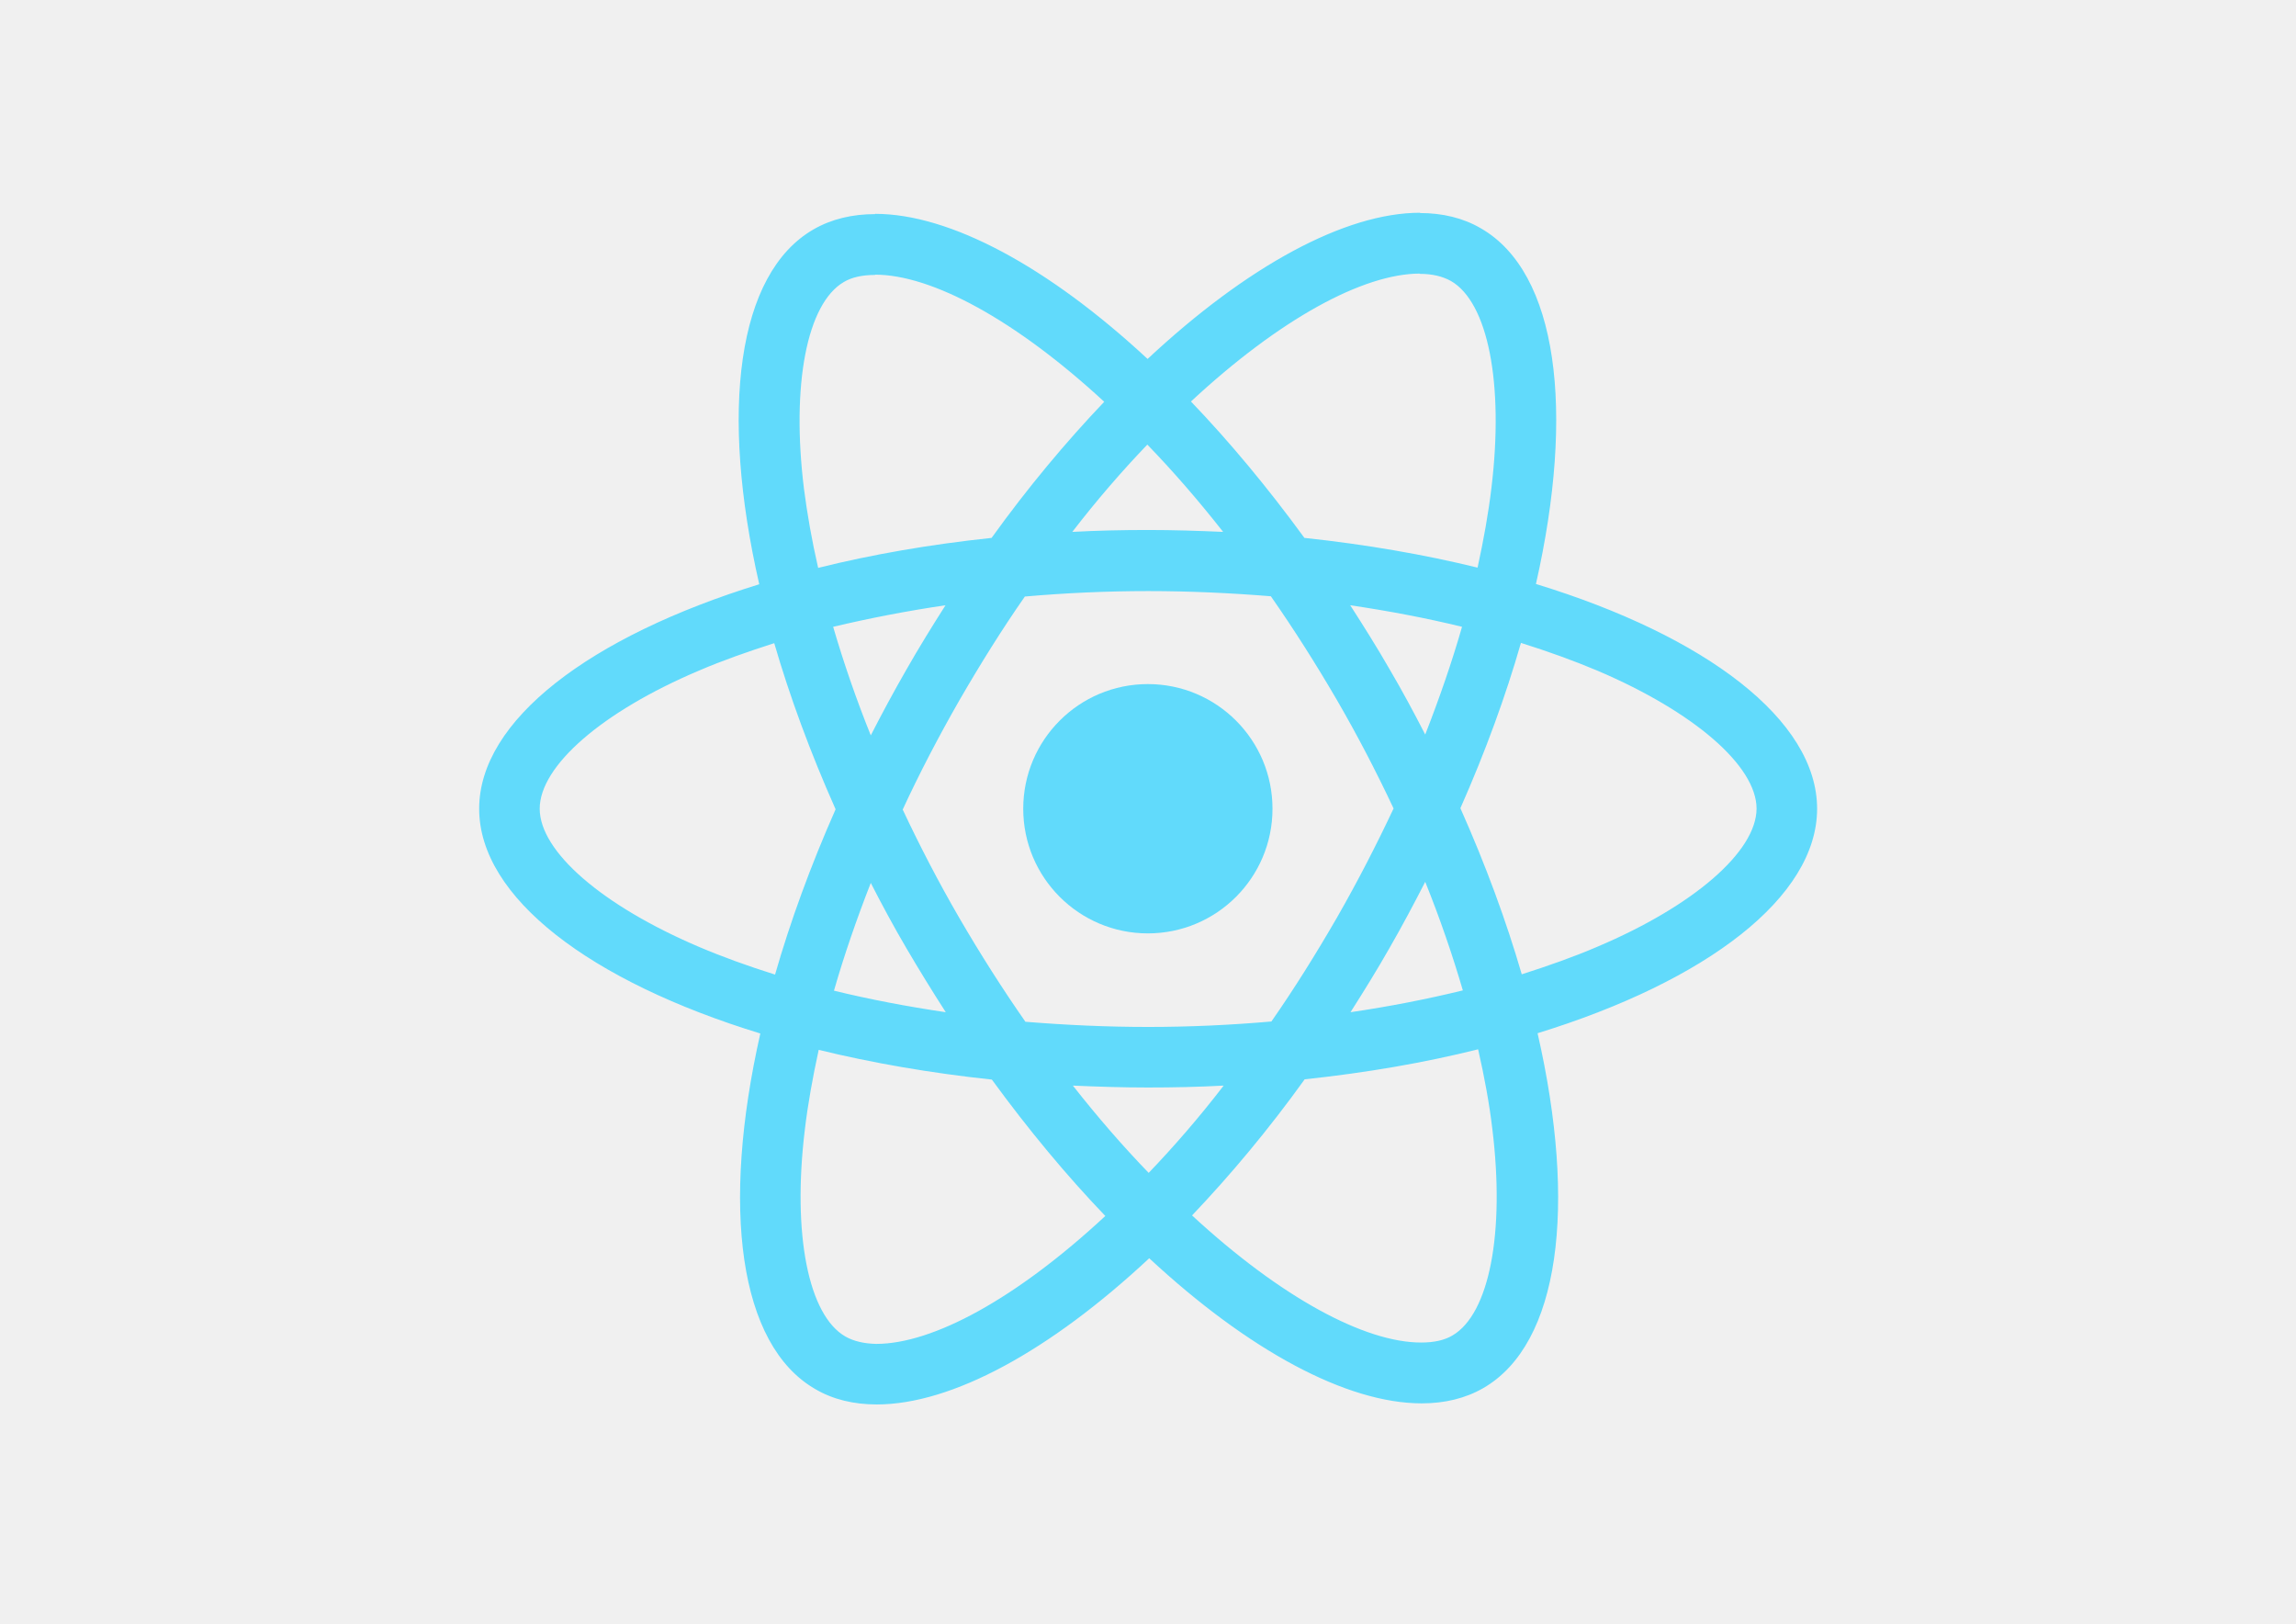
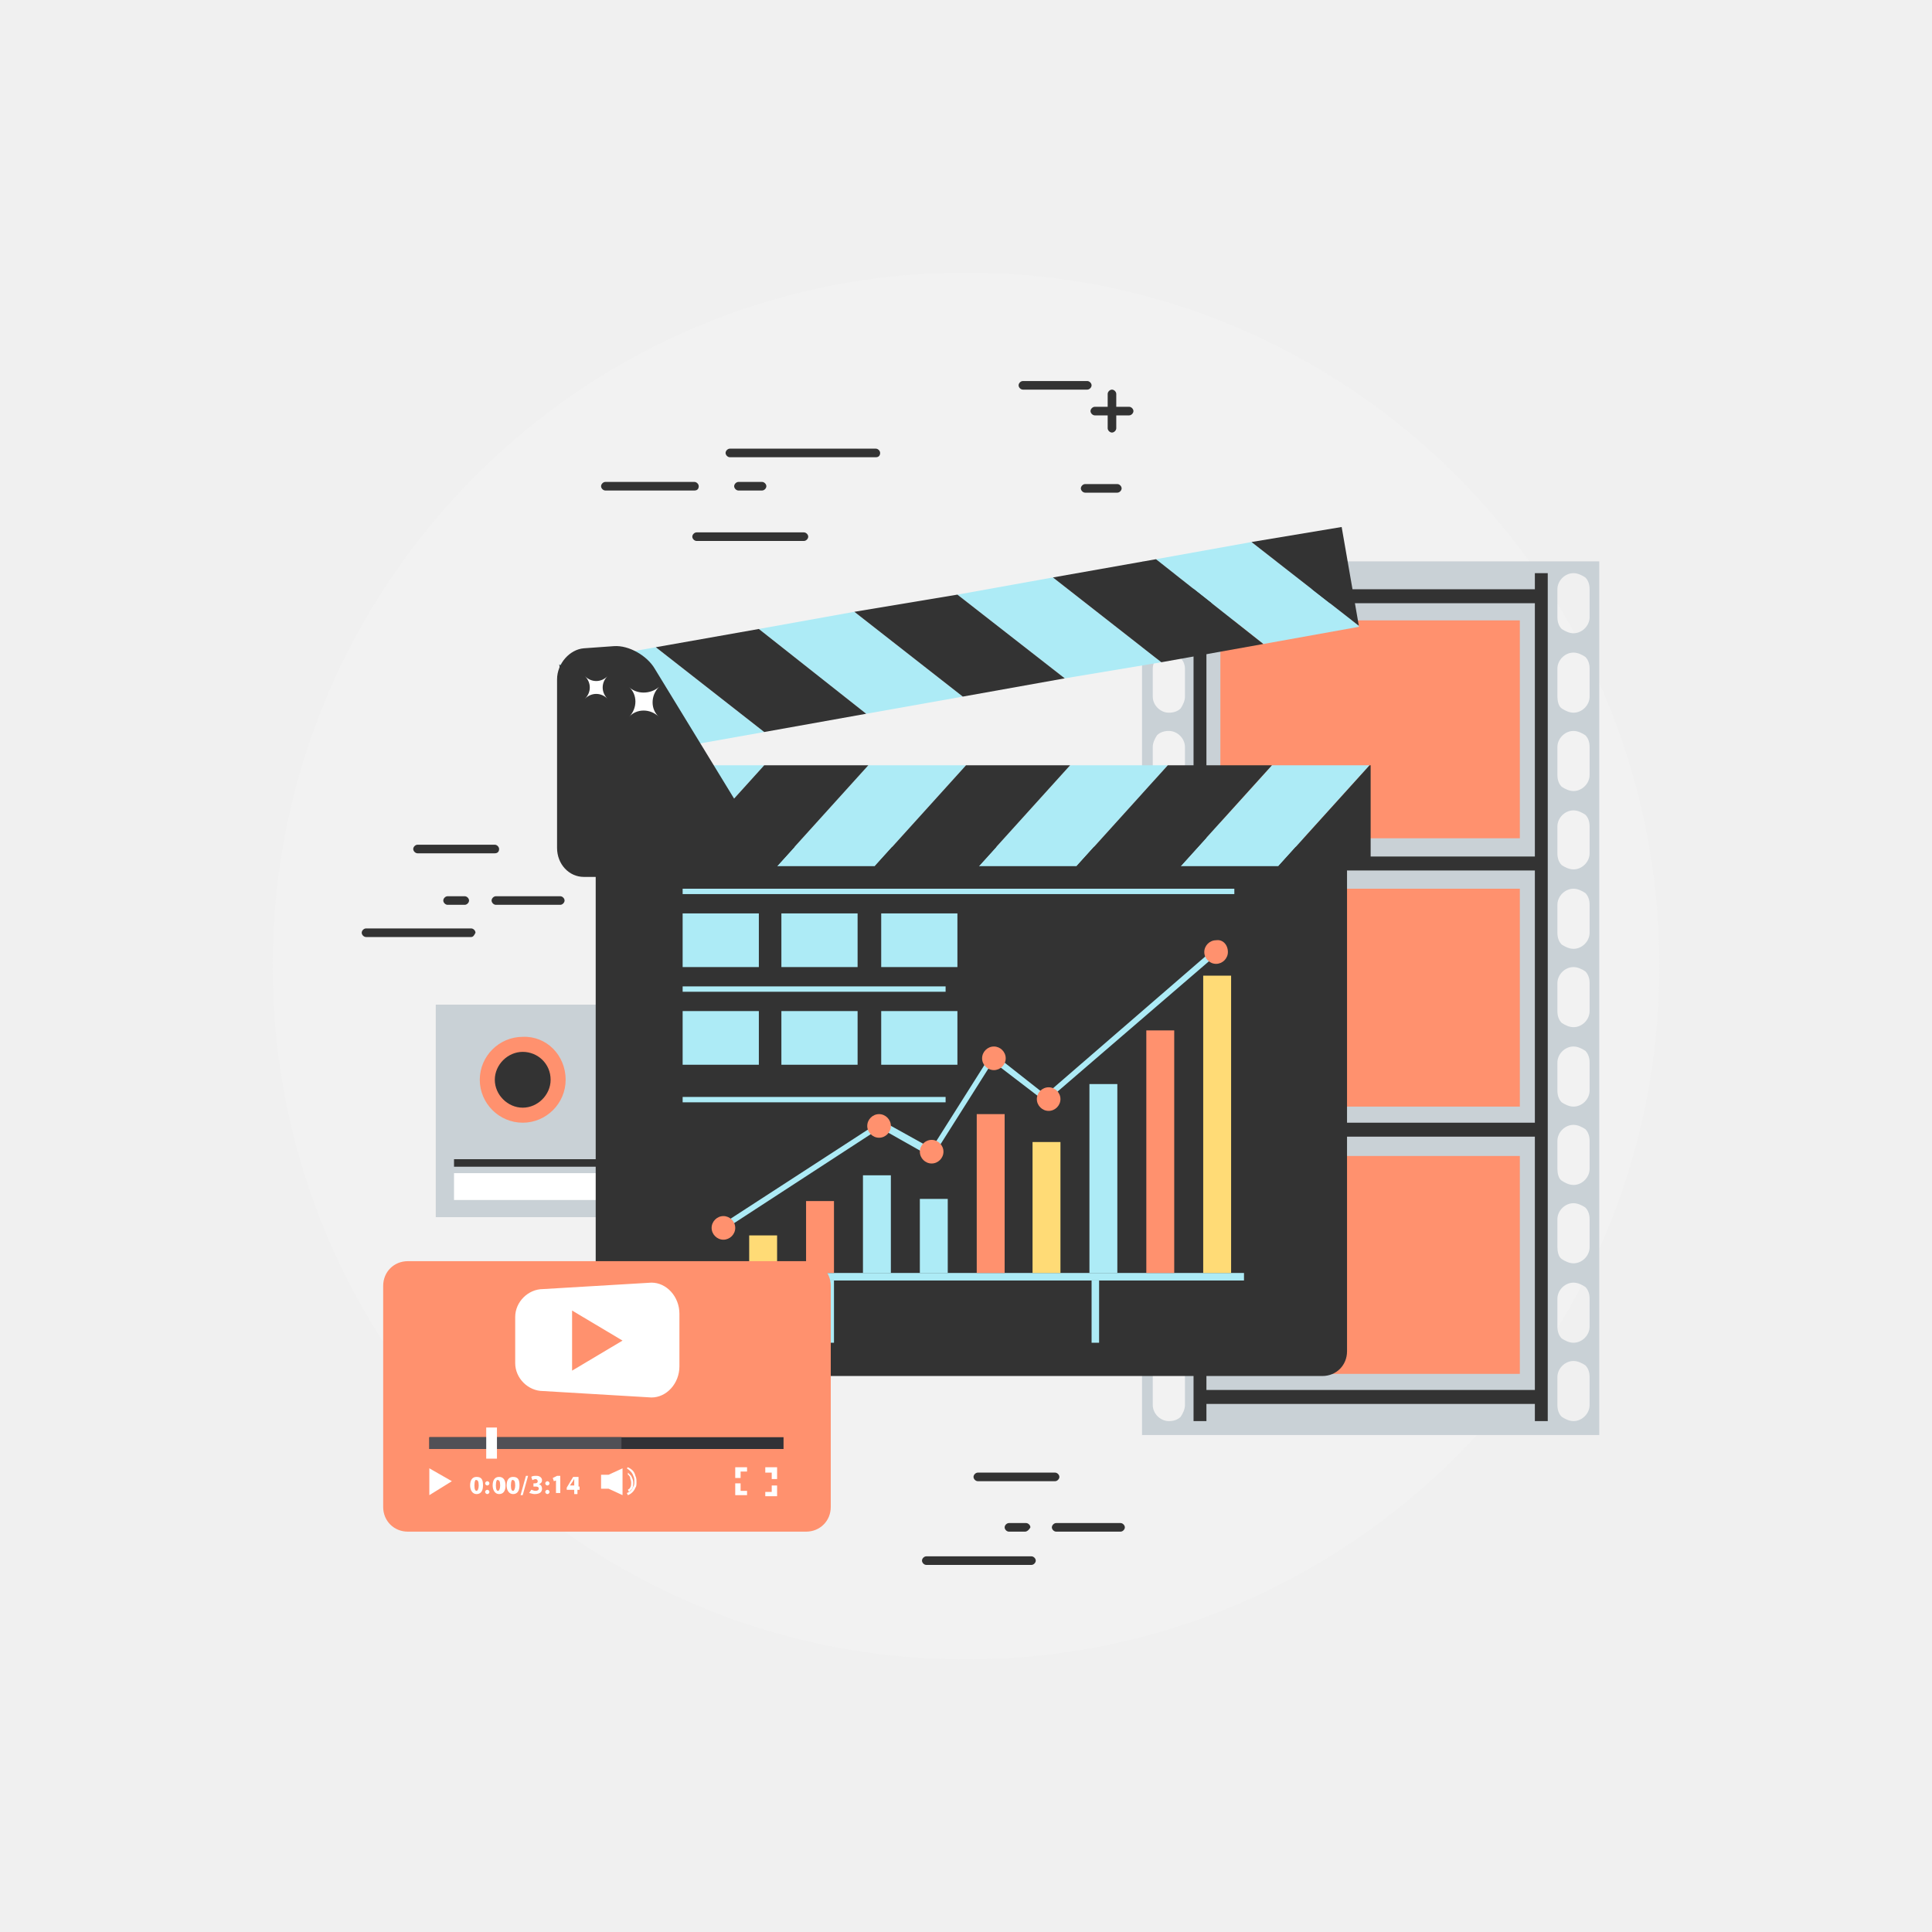
- <svg xmlns="http://www.w3.org/2000/svg" viewBox="0 0 841.9 595.3">
-   <g fill="#61DAFB">
-     <path d="M666.3 296.5c0-32.5-40.7-63.3-103.1-82.4 14.4-63.6 8-114.2-20.2-130.4-6.5-3.8-14.1-5.6-22.4-5.6v22.3c4.6 0 8.3.9 11.4 2.6 13.6 7.8 19.5 37.5 14.9 75.7-1.1 9.4-2.9 19.3-5.1 29.4-19.6-4.8-41-8.5-63.5-10.9-13.5-18.5-27.5-35.3-41.6-50 32.6-30.3 63.2-46.9 84-46.9V78c-27.5 0-63.5 19.6-99.9 53.6-36.4-33.8-72.4-53.2-99.9-53.2v22.3c20.7 0 51.4 16.5 84 46.6-14 14.7-28 31.4-41.3 49.9-22.6 2.4-44 6.1-63.6 11-2.3-10-4-19.7-5.2-29-4.7-38.2 1.1-67.9 14.6-75.8 3-1.8 6.9-2.6 11.5-2.6V78.5c-8.4 0-16 1.8-22.6 5.6-28.1 16.2-34.4 66.7-19.9 130.1-62.2 19.2-102.7 49.9-102.7 82.3 0 32.5 40.7 63.3 103.1 82.4-14.4 63.6-8 114.2 20.2 130.4 6.5 3.8 14.1 5.6 22.5 5.6 27.5 0 63.5-19.6 99.9-53.6 36.4 33.8 72.4 53.2 99.9 53.2 8.4 0 16-1.8 22.6-5.6 28.1-16.2 34.4-66.7 19.9-130.1 62-19.1 102.5-49.9 102.5-82.3zm-130.2-66.7c-3.7 12.9-8.3 26.2-13.5 39.5-4.1-8-8.4-16-13.1-24-4.6-8-9.5-15.8-14.4-23.4 14.2 2.1 27.9 4.7 41 7.9zm-45.8 106.5c-7.8 13.5-15.8 26.3-24.1 38.2-14.9 1.3-30 2-45.2 2-15.1 0-30.2-.7-45-1.9-8.3-11.9-16.4-24.6-24.2-38-7.6-13.1-14.5-26.4-20.8-39.8 6.2-13.4 13.2-26.8 20.7-39.9 7.8-13.5 15.8-26.3 24.1-38.2 14.9-1.3 30-2 45.2-2 15.1 0 30.2.7 45 1.9 8.3 11.9 16.4 24.6 24.2 38 7.6 13.1 14.5 26.4 20.8 39.8-6.3 13.4-13.2 26.8-20.7 39.9zm32.3-13c5.4 13.4 10 26.8 13.8 39.8-13.1 3.2-26.9 5.9-41.2 8 4.9-7.7 9.8-15.6 14.4-23.7 4.6-8 8.9-16.1 13-24.1zM421.2 430c-9.3-9.6-18.6-20.3-27.8-32 9 .4 18.2.7 27.5.7 9.4 0 18.7-.2 27.8-.7-9 11.7-18.3 22.4-27.5 32zm-74.4-58.9c-14.2-2.1-27.9-4.7-41-7.9 3.7-12.9 8.3-26.2 13.5-39.5 4.1 8 8.4 16 13.1 24 4.7 8 9.5 15.8 14.4 23.4zM420.7 163c9.3 9.6 18.6 20.3 27.8 32-9-.4-18.2-.7-27.5-.7-9.4 0-18.7.2-27.8.7 9-11.7 18.3-22.4 27.5-32zm-74 58.9c-4.9 7.7-9.8 15.6-14.4 23.7-4.6 8-8.9 16-13 24-5.4-13.4-10-26.8-13.8-39.8 13.1-3.1 26.9-5.8 41.2-7.9zm-90.5 125.2c-35.4-15.1-58.3-34.9-58.3-50.6 0-15.7 22.9-35.6 58.3-50.6 8.6-3.7 18-7 27.7-10.1 5.7 19.6 13.2 40 22.5 60.9-9.2 20.8-16.6 41.1-22.2 60.6-9.9-3.1-19.3-6.5-28-10.2zM310 490c-13.6-7.8-19.5-37.5-14.9-75.7 1.1-9.4 2.9-19.3 5.1-29.4 19.6 4.8 41 8.5 63.5 10.9 13.5 18.5 27.5 35.3 41.6 50-32.6 30.3-63.2 46.9-84 46.9-4.5-.1-8.3-1-11.3-2.7zm237.2-76.2c4.7 38.2-1.1 67.9-14.6 75.8-3 1.8-6.9 2.6-11.5 2.6-20.7 0-51.4-16.5-84-46.6 14-14.7 28-31.4 41.3-49.9 22.6-2.4 44-6.1 63.6-11 2.3 10.1 4.1 19.8 5.2 29.1zm38.5-66.7c-8.6 3.7-18 7-27.7 10.1-5.7-19.6-13.2-40-22.5-60.9 9.2-20.8 16.6-41.1 22.2-60.6 9.9 3.1 19.3 6.5 28.1 10.2 35.4 15.1 58.3 34.9 58.3 50.6-.1 15.7-23 35.6-58.4 50.6zM320.8 78.4z" />
-     <circle cx="420.9" cy="296.5" r="45.7" />
-     <path d="M520.5 78.1z" />
+ <svg xmlns="http://www.w3.org/2000/svg" version="1.1" id="Layer_1" x="0px" y="0px" viewBox="0 0 180 180" style="enable-background:new 0 0 180 180;" xml:space="preserve">
+   <style type="text/css">
+ 	.st0{fill:#F2F2F2;}
+ 	.st1{fill:#333333;}
+ 	.st2{fill-rule:evenodd;clip-rule:evenodd;fill:#C9D1D6;}
+ 	.st3{fill-rule:evenodd;clip-rule:evenodd;fill:#FF916E;}
+ 	.st4{fill-rule:evenodd;clip-rule:evenodd;fill:#333333;}
+ 	.st5{fill-rule:evenodd;clip-rule:evenodd;fill:#FFFFFF;}
+ 	.st6{fill:#ADEBF6;}
+ 	.st7{fill:#FFDB76;}
+ 	.st8{fill:#FF916E;}
+ 	.st9{fill-rule:evenodd;clip-rule:evenodd;fill:#323136;}
+ 	.st10{fill-rule:evenodd;clip-rule:evenodd;fill:#515056;}
+ 	.st11{fill:#FFFFFF;}
+ </style>
+   <g>
+     <g id="XMLID_917_">
+       <g>
+         <path class="st0" d="M154.6,90c0,35.7-28.9,64.6-64.6,64.6c-35.7,0-64.6-28.9-64.6-64.6c0-35.7,28.9-64.6,64.6-64.6     C125.7,25.4,154.6,54.3,154.6,90z" />
+       </g>
+     </g>
+     <g>
+       <g>
+         <g>
+           <path class="st1" d="M104.1,45.9h-3c-0.2,0-0.4-0.2-0.4-0.4c0-0.2,0.2-0.4,0.4-0.4h3c0.2,0,0.4,0.2,0.4,0.4      C104.5,45.7,104.3,45.9,104.1,45.9z" />
+         </g>
+       </g>
+       <g>
+         <g>
+           <g>
+             <path class="st1" d="M96.1,145.8h-9.8c-0.2,0-0.4-0.2-0.4-0.4c0-0.2,0.2-0.4,0.4-0.4h9.8c0.2,0,0.4,0.2,0.4,0.4       C96.5,145.6,96.3,145.8,96.1,145.8z" />
+           </g>
+         </g>
+         <g>
+           <g>
+             <path class="st1" d="M95.5,142.7H94c-0.2,0-0.4-0.2-0.4-0.4c0-0.2,0.2-0.4,0.4-0.4h1.6c0.2,0,0.4,0.2,0.4,0.4       C95.9,142.5,95.7,142.7,95.5,142.7z" />
+           </g>
+         </g>
+         <g>
+           <g>
+             <path class="st1" d="M104.4,142.7h-6c-0.2,0-0.4-0.2-0.4-0.4c0-0.2,0.2-0.4,0.4-0.4h6c0.2,0,0.4,0.2,0.4,0.4       C104.8,142.5,104.6,142.7,104.4,142.7z" />
+           </g>
+         </g>
+         <g>
+           <g>
+             <path class="st1" d="M98.3,138h-7.2c-0.2,0-0.4-0.2-0.4-0.4c0-0.2,0.2-0.4,0.4-0.4h7.2c0.2,0,0.4,0.2,0.4,0.4       C98.7,137.8,98.5,138,98.3,138z" />
+           </g>
+         </g>
+       </g>
+       <g>
+         <g>
+           <g>
+             <path class="st1" d="M43.9,87.3h-9.8c-0.2,0-0.4-0.2-0.4-0.4c0-0.2,0.2-0.4,0.4-0.4h9.8c0.2,0,0.4,0.2,0.4,0.4       C44.2,87.1,44.1,87.3,43.9,87.3z" />
+           </g>
+         </g>
+         <g>
+           <g>
+             <path class="st1" d="M43.3,84.3h-1.6c-0.2,0-0.4-0.2-0.4-0.4c0-0.2,0.2-0.4,0.4-0.4h1.6c0.2,0,0.4,0.2,0.4,0.4       C43.7,84.1,43.5,84.3,43.3,84.3z" />
+           </g>
+         </g>
+         <g>
+           <g>
+             <path class="st1" d="M52.2,84.3h-6c-0.2,0-0.4-0.2-0.4-0.4c0-0.2,0.2-0.4,0.4-0.4h6c0.2,0,0.4,0.2,0.4,0.4       C52.6,84.1,52.4,84.3,52.2,84.3z" />
+           </g>
+         </g>
+         <g>
+           <g>
+             <path class="st1" d="M46.1,79.5h-7.2c-0.2,0-0.4-0.2-0.4-0.4c0-0.2,0.2-0.4,0.4-0.4h7.2c0.2,0,0.4,0.2,0.4,0.4       C46.5,79.4,46.3,79.5,46.1,79.5z" />
+           </g>
+         </g>
+       </g>
+       <g>
+         <g>
+           <g>
+             <path class="st1" d="M81.6,42.6H68c-0.2,0-0.4-0.2-0.4-0.4c0-0.2,0.2-0.4,0.4-0.4h13.6c0.2,0,0.4,0.2,0.4,0.4       C82,42.4,81.9,42.6,81.6,42.6z" />
+           </g>
+         </g>
+         <g>
+           <g>
+             <path class="st1" d="M71,45.7h-2.2c-0.2,0-0.4-0.2-0.4-0.4c0-0.2,0.2-0.4,0.4-0.4H71c0.2,0,0.4,0.2,0.4,0.4       C71.4,45.5,71.2,45.7,71,45.7z" />
+           </g>
+         </g>
+         <g>
+           <g>
+             <path class="st1" d="M64.7,45.7h-8.3c-0.2,0-0.4-0.2-0.4-0.4c0-0.2,0.2-0.4,0.4-0.4h8.3c0.2,0,0.4,0.2,0.4,0.4       C65.1,45.5,65,45.7,64.7,45.7z" />
+           </g>
+         </g>
+         <g>
+           <g>
+             <path class="st1" d="M74.9,50.4h-10c-0.2,0-0.4-0.2-0.4-0.4c0-0.2,0.2-0.4,0.4-0.4h10c0.2,0,0.4,0.2,0.4,0.4       C75.3,50.2,75.1,50.4,74.9,50.4z" />
+           </g>
+         </g>
+       </g>
+       <g>
+         <g>
+           <path class="st1" d="M101.3,36.3h-6c-0.2,0-0.4-0.2-0.4-0.4c0-0.2,0.2-0.4,0.4-0.4h6c0.2,0,0.4,0.2,0.4,0.4      C101.7,36.1,101.5,36.3,101.3,36.3z" />
+         </g>
+       </g>
+       <g>
+         <g>
+           <g>
+             <path class="st1" d="M105.2,38.7H102c-0.2,0-0.4-0.2-0.4-0.4c0-0.2,0.2-0.4,0.4-0.4h3.2c0.2,0,0.4,0.2,0.4,0.4       C105.6,38.5,105.4,38.7,105.2,38.7z" />
+           </g>
+         </g>
+         <g>
+           <g>
+             <path class="st1" d="M103.6,40.3c-0.2,0-0.4-0.2-0.4-0.4v-3.2c0-0.2,0.2-0.4,0.4-0.4c0.2,0,0.4,0.2,0.4,0.4v3.2       C104,40.1,103.8,40.3,103.6,40.3z" />
+           </g>
+         </g>
+       </g>
+       <g id="XMLID_1625_">
+         <g id="XMLID_1639_">
+           <g>
+             <rect x="40.6" y="93.6" class="st2" width="28.3" height="19.8" />
+           </g>
+         </g>
+         <g id="XMLID_1628_">
+           <g id="XMLID_1634_">
+             <g id="XMLID_1636_">
+               <g>
+                 <path class="st3" d="M52.7,100.6c0,2.2-1.8,4-4,4c-2.2,0-4-1.8-4-4c0-2.2,1.8-4,4-4C50.9,96.5,52.7,98.3,52.7,100.6z" />
+               </g>
+             </g>
+             <g id="XMLID_1635_">
+               <g>
+                 <path class="st4" d="M51.3,100.6c0,1.4-1.2,2.6-2.6,2.6c-1.4,0-2.6-1.2-2.6-2.6c0-1.4,1.2-2.6,2.6-2.6         C50.1,98,51.3,99.1,51.3,100.6z" />
+               </g>
+             </g>
+           </g>
+           <g id="XMLID_1629_">
+             <g id="XMLID_1631_">
+               <g>
+                 <path class="st3" d="M64.2,100.6c0,2.2-1.8,4-4,4s-4-1.8-4-4c0-2.2,1.8-4,4-4S64.2,98.3,64.2,100.6z" />
+               </g>
+             </g>
+             <g id="XMLID_1630_">
+               <g>
+                 <path class="st4" d="M62.7,100.6c0,1.4-1.2,2.6-2.6,2.6s-2.6-1.2-2.6-2.6c0-1.4,1.2-2.6,2.6-2.6S62.7,99.1,62.7,100.6z" />
+               </g>
+             </g>
+           </g>
+         </g>
+         <g id="XMLID_1627_">
+           <g>
+             <rect x="42.3" y="109.3" class="st5" width="24.8" height="2.5" />
+           </g>
+         </g>
+         <g id="XMLID_1626_">
+           <g>
+             <rect x="42.3" y="108" class="st4" width="24.8" height="0.7" />
+           </g>
+         </g>
+       </g>
+       <g id="XMLID_1563_">
+         <g id="XMLID_1600_">
+           <g>
+             <path class="st2" d="M128.1,52.3h-0.8h-20.9v81.4h20.9h0.8H149V52.3H128.1z M110.4,130.9c0,0.4-0.2,0.8-0.4,1.1       c-0.3,0.3-0.7,0.4-1.1,0.4c-0.8,0-1.5-0.7-1.5-1.5v-2.6c0-0.4,0.2-0.8,0.4-1.1c0.3-0.3,0.7-0.4,1.1-0.4c0.8,0,1.5,0.7,1.5,1.5       V130.9z M110.4,123.6c0,0.4-0.2,0.8-0.4,1.1c-0.3,0.3-0.7,0.4-1.1,0.4c-0.8,0-1.5-0.7-1.5-1.5V121c0-0.4,0.2-0.8,0.4-1.1       c0.3-0.3,0.7-0.4,1.1-0.4c0.8,0,1.5,0.7,1.5,1.5V123.6z M110.4,116.2c0,0.4-0.2,0.8-0.4,1.1c-0.3,0.3-0.7,0.4-1.1,0.4       c-0.8,0-1.5-0.7-1.5-1.5v-2.6c0-0.4,0.2-0.8,0.4-1.1c0.3-0.3,0.7-0.4,1.1-0.4c0.8,0,1.5,0.7,1.5,1.5V116.2z M110.4,108.9       c0,0.4-0.2,0.8-0.4,1.1c-0.3,0.3-0.7,0.4-1.1,0.4c-0.8,0-1.5-0.7-1.5-1.5v-2.6c0-0.4,0.2-0.8,0.4-1.1c0.3-0.3,0.7-0.4,1.1-0.4       c0.8,0,1.5,0.7,1.5,1.5V108.9z M110.4,101.6c0,0.4-0.2,0.8-0.4,1.1c-0.3,0.3-0.7,0.4-1.1,0.4c-0.8,0-1.5-0.7-1.5-1.5V99       c0-0.4,0.2-0.8,0.4-1.1c0.3-0.3,0.7-0.4,1.1-0.4c0.8,0,1.5,0.7,1.5,1.5V101.6z M110.4,94.2c0,0.4-0.2,0.8-0.4,1.1       c-0.3,0.3-0.7,0.4-1.1,0.4c-0.8,0-1.5-0.7-1.5-1.5v-2.6c0-0.4,0.2-0.8,0.4-1.1c0.3-0.3,0.7-0.4,1.1-0.4c0.8,0,1.5,0.7,1.5,1.5       V94.2z M110.4,86.9c0,0.4-0.2,0.8-0.4,1.1c-0.3,0.3-0.7,0.4-1.1,0.4c-0.8,0-1.5-0.7-1.5-1.5v-2.6c0-0.4,0.2-0.8,0.4-1.1       c0.3-0.3,0.7-0.4,1.1-0.4c0.8,0,1.5,0.7,1.5,1.5V86.9z M110.4,79.5c0,0.4-0.2,0.8-0.4,1.1c-0.3,0.3-0.7,0.4-1.1,0.4       c-0.8,0-1.5-0.7-1.5-1.5V77c0-0.4,0.2-0.8,0.4-1.1c0.3-0.3,0.7-0.4,1.1-0.4c0.8,0,1.5,0.7,1.5,1.5V79.5z M110.4,72.2       c0,0.4-0.2,0.8-0.4,1.1c-0.3,0.3-0.7,0.4-1.1,0.4c-0.8,0-1.5-0.7-1.5-1.5v-2.6c0-0.4,0.2-0.8,0.4-1.1c0.3-0.3,0.7-0.4,1.1-0.4       c0.8,0,1.5,0.7,1.5,1.5V72.2z M110.4,64.9c0,0.4-0.2,0.8-0.4,1.1c-0.3,0.3-0.7,0.4-1.1,0.4c-0.8,0-1.5-0.7-1.5-1.5v-2.6       c0-0.4,0.2-0.8,0.4-1.1c0.3-0.3,0.7-0.4,1.1-0.4c0.8,0,1.5,0.7,1.5,1.5V64.9z M110.4,57.5c0,0.4-0.2,0.8-0.4,1.1       c-0.3,0.3-0.7,0.4-1.1,0.4c-0.8,0-1.5-0.7-1.5-1.5v-2.6c0-0.4,0.2-0.8,0.4-1.1c0.3-0.3,0.7-0.4,1.1-0.4c0.8,0,1.5,0.7,1.5,1.5       V57.5z M148.1,130.9c0,0.8-0.7,1.5-1.5,1.5c-0.4,0-0.8-0.2-1.1-0.4c-0.3-0.3-0.4-0.7-0.4-1.1v-2.6c0-0.8,0.7-1.5,1.5-1.5       c0.4,0,0.8,0.2,1.1,0.4c0.3,0.3,0.4,0.7,0.4,1.1V130.9z M148.1,123.6c0,0.8-0.7,1.5-1.5,1.5c-0.4,0-0.8-0.2-1.1-0.4       c-0.3-0.3-0.4-0.7-0.4-1.1V121c0-0.8,0.7-1.5,1.5-1.5c0.4,0,0.8,0.2,1.1,0.4c0.3,0.3,0.4,0.7,0.4,1.1V123.6z M148.1,116.2       c0,0.8-0.7,1.5-1.5,1.5c-0.4,0-0.8-0.2-1.1-0.4s-0.4-0.7-0.4-1.1v-2.6c0-0.8,0.7-1.5,1.5-1.5c0.4,0,0.8,0.2,1.1,0.4       c0.3,0.3,0.4,0.7,0.4,1.1V116.2z M148.1,108.9c0,0.8-0.7,1.5-1.5,1.5c-0.4,0-0.8-0.2-1.1-0.4s-0.4-0.7-0.4-1.1v-2.6       c0-0.8,0.7-1.5,1.5-1.5c0.4,0,0.8,0.2,1.1,0.4c0.3,0.3,0.4,0.7,0.4,1.1V108.9z M148.1,101.6c0,0.8-0.7,1.5-1.5,1.5       c-0.4,0-0.8-0.2-1.1-0.4c-0.3-0.3-0.4-0.7-0.4-1.1V99c0-0.8,0.7-1.5,1.5-1.5c0.4,0,0.8,0.2,1.1,0.4c0.3,0.3,0.4,0.7,0.4,1.1       V101.6z M148.1,94.2c0,0.8-0.7,1.5-1.5,1.5c-0.4,0-0.8-0.2-1.1-0.4c-0.3-0.3-0.4-0.7-0.4-1.1v-2.6c0-0.8,0.7-1.5,1.5-1.5       c0.4,0,0.8,0.2,1.1,0.4c0.3,0.3,0.4,0.7,0.4,1.1V94.2z M148.1,86.9c0,0.8-0.7,1.5-1.5,1.5c-0.4,0-0.8-0.2-1.1-0.4       c-0.3-0.3-0.4-0.7-0.4-1.1v-2.6c0-0.8,0.7-1.5,1.5-1.5c0.4,0,0.8,0.2,1.1,0.4c0.3,0.3,0.4,0.7,0.4,1.1V86.9z M148.1,79.5       c0,0.8-0.7,1.5-1.5,1.5c-0.4,0-0.8-0.2-1.1-0.4c-0.3-0.3-0.4-0.7-0.4-1.1V77c0-0.8,0.7-1.5,1.5-1.5c0.4,0,0.8,0.2,1.1,0.4       c0.3,0.3,0.4,0.7,0.4,1.1V79.5z M148.1,72.2c0,0.8-0.7,1.5-1.5,1.5c-0.4,0-0.8-0.2-1.1-0.4c-0.3-0.3-0.4-0.7-0.4-1.1v-2.6       c0-0.8,0.7-1.5,1.5-1.5c0.4,0,0.8,0.2,1.1,0.4c0.3,0.3,0.4,0.7,0.4,1.1V72.2z M148.1,64.9c0,0.8-0.7,1.5-1.5,1.5       c-0.4,0-0.8-0.2-1.1-0.4s-0.4-0.7-0.4-1.1v-2.6c0-0.8,0.7-1.5,1.5-1.5c0.4,0,0.8,0.2,1.1,0.4c0.3,0.3,0.4,0.7,0.4,1.1V64.9z        M148.1,57.5c0,0.8-0.7,1.5-1.5,1.5c-0.4,0-0.8-0.2-1.1-0.4c-0.3-0.3-0.4-0.7-0.4-1.1v-2.6c0-0.8,0.7-1.5,1.5-1.5       c0.4,0,0.8,0.2,1.1,0.4c0.3,0.3,0.4,0.7,0.4,1.1V57.5z" />
+           </g>
+         </g>
+         <g id="XMLID_1577_">
+           <g id="XMLID_1578_">
+             <g>
+               <rect x="143" y="53.4" class="st4" width="1.2" height="79" />
+             </g>
+           </g>
+         </g>
+         <g id="XMLID_1575_">
+           <g id="XMLID_1576_">
+             <g>
+               <rect x="111.8" y="54.9" class="st4" width="31.4" height="1.3" />
+             </g>
+           </g>
+         </g>
+         <g id="XMLID_1573_">
+           <g id="XMLID_1574_">
+             <g>
+               <rect x="111.8" y="79.8" class="st4" width="31.4" height="1.3" />
+             </g>
+           </g>
+         </g>
+         <g id="XMLID_1571_">
+           <g id="XMLID_1572_">
+             <g>
+               <rect x="111.8" y="104.6" class="st4" width="31.4" height="1.3" />
+             </g>
+           </g>
+         </g>
+         <g id="XMLID_1569_">
+           <g id="XMLID_1570_">
+             <g>
+               <rect x="111.8" y="129.5" class="st4" width="31.4" height="1.3" />
+             </g>
+           </g>
+         </g>
+         <g id="XMLID_1567_">
+           <g id="XMLID_1568_">
+             <g>
+               <rect x="111.2" y="53.4" class="st4" width="1.2" height="79" />
+             </g>
+           </g>
+         </g>
+         <g id="XMLID_1566_">
+           <g>
+             <rect x="113.7" y="57.8" class="st3" width="27.9" height="20.3" />
+           </g>
+         </g>
+         <g id="XMLID_1565_">
+           <g>
+             <rect x="113.7" y="82.8" class="st3" width="27.9" height="20.3" />
+           </g>
+         </g>
+         <g id="XMLID_1564_">
+           <g>
+             <rect x="113.7" y="107.7" class="st3" width="27.9" height="20.3" />
+           </g>
+         </g>
+       </g>
+       <g>
+         <g>
+           <g>
+             <path class="st1" d="M55.5,81.2c0-1.3,1-2.3,2.3-2.3h65.4c1.3,0,2.3,1,2.3,2.3v44.7c0,1.3-1,2.3-2.3,2.3H57.8       c-1.3,0-2.3-1-2.3-2.3V81.2z" />
+           </g>
+         </g>
+         <g>
+           <g>
+             <rect x="63.6" y="118.6" class="st6" width="52.3" height="0.7" />
+           </g>
+         </g>
+         <g>
+           <g>
+             <rect x="101.7" y="119.3" class="st6" width="0.7" height="5.8" />
+           </g>
+         </g>
+         <g>
+           <g>
+             <rect x="77" y="119.3" class="st6" width="0.7" height="5.8" />
+           </g>
+         </g>
+         <g>
+           <g>
+             <g>
+               <polygon class="st6" points="116.6,50.5 126.6,58.3 126.6,58.4 117.7,60 107.7,52.1       " />
+             </g>
+           </g>
+           <g>
+             <g>
+               <polygon class="st6" points="79.6,57 89.7,64.9 80.7,66.5 70.7,58.6       " />
+             </g>
+           </g>
+           <g>
+             <g>
+               <polygon class="st6" points="61.1,60.3 71.2,68.2 62.2,69.8 52.1,61.9       " />
+             </g>
+           </g>
+           <g>
+             <g>
+               <polygon class="st6" points="98.1,53.8 108.2,61.7 99.2,63.2 89.2,55.4       " />
+             </g>
+           </g>
+           <g>
+             <g>
+               <polygon class="st1" points="125,49.1 126.6,58.3 116.6,50.5       " />
+             </g>
+           </g>
+           <g>
+             <g>
+               <polygon class="st1" points="107.7,52.1 117.7,60 108.2,61.7 98.1,53.8       " />
+             </g>
+           </g>
+           <g>
+             <g>
+               <polygon class="st1" points="89.2,55.4 99.2,63.2 89.7,64.9 79.6,57       " />
+             </g>
+           </g>
+           <g>
+             <g>
+               <polygon class="st1" points="70.7,58.6 80.7,66.5 71.2,68.2 61.1,60.3       " />
+             </g>
+           </g>
+         </g>
+         <g>
+           <g>
+             <polygon class="st1" points="52.1,61.9 52.1,61.9 62.2,69.8 53.7,71.2      " />
+           </g>
+         </g>
+         <g>
+           <g>
+             <g>
+               <polygon class="st6" points="62.1,71.3 53.6,80.7 53.6,80.7 62.7,80.7 71.2,71.3       " />
+             </g>
+           </g>
+           <g>
+             <g>
+               <polygon class="st6" points="99.7,71.3 91.2,80.7 100.3,80.7 108.8,71.3       " />
+             </g>
+           </g>
+           <g>
+             <g>
+               <polygon class="st6" points="118.5,71.3 110,80.7 119.1,80.7 127.6,71.3       " />
+             </g>
+           </g>
+           <g>
+             <g>
+               <polygon class="st6" points="80.9,71.3 72.4,80.7 81.5,80.7 90,71.3       " />
+             </g>
+           </g>
+           <g>
+             <g>
+               <polygon class="st1" points="71.2,71.3 62.7,80.7 72.4,80.7 80.9,71.3       " />
+             </g>
+           </g>
+           <g>
+             <g>
+               <polygon class="st1" points="90,71.3 81.5,80.7 91.2,80.7 99.7,71.3       " />
+             </g>
+           </g>
+           <g>
+             <g>
+               <polygon class="st1" points="108.8,71.3 100.3,80.7 110,80.7 118.5,71.3       " />
+             </g>
+           </g>
+           <g>
+             <g>
+               <polygon class="st1" points="127.7,71.3 127.6,71.3 119.1,80.7 127.7,80.7       " />
+             </g>
+           </g>
+         </g>
+         <g>
+           <g>
+             <g>
+               <path class="st1" d="M54.4,60.4c-1.3,0.1-2.5,1.4-2.5,2.9V79c0,1.5,1.1,2.7,2.5,2.7h14.3c1.4,0,2.5-1.2,2.5-2.7L61,62.3        c-0.7-1.2-2.4-2.2-3.8-2.1L54.4,60.4z" />
+             </g>
+           </g>
+         </g>
+         <g>
+           <g>
+             <rect x="63.6" y="82.8" class="st6" width="51.4" height="0.5" />
+           </g>
+         </g>
+         <g>
+           <g>
+             <rect x="63.6" y="91.9" class="st6" width="24.5" height="0.5" />
+           </g>
+         </g>
+         <g>
+           <g>
+             <rect x="63.6" y="102.2" class="st6" width="24.5" height="0.5" />
+           </g>
+         </g>
+         <g>
+           <g>
+             <rect x="63.6" y="85.1" class="st6" width="7.1" height="5" />
+           </g>
+         </g>
+         <g>
+           <g>
+             <rect x="72.8" y="85.1" class="st6" width="7.1" height="5" />
+           </g>
+         </g>
+         <g>
+           <g>
+             <rect x="82.1" y="85.1" class="st6" width="7.1" height="5" />
+           </g>
+         </g>
+         <g>
+           <g>
+             <rect x="63.6" y="94.2" class="st6" width="7.1" height="5" />
+           </g>
+         </g>
+         <g>
+           <g>
+             <rect x="72.8" y="94.2" class="st6" width="7.1" height="5" />
+           </g>
+         </g>
+         <g>
+           <g>
+             <rect x="82.1" y="94.2" class="st6" width="7.1" height="5" />
+           </g>
+         </g>
+         <g>
+           <g>
+             <g>
+               <g>
+                 <rect x="69.8" y="115.1" class="st7" width="2.6" height="3.5" />
+               </g>
+             </g>
+           </g>
+           <g>
+             <g>
+               <g>
+                 <rect x="75.1" y="111.9" class="st8" width="2.6" height="6.7" />
+               </g>
+             </g>
+           </g>
+           <g>
+             <g>
+               <rect x="80.4" y="109.5" class="st6" width="2.6" height="9.1" />
+             </g>
+           </g>
+           <g>
+             <g>
+               <rect x="85.7" y="111.7" class="st6" width="2.6" height="6.9" />
+             </g>
+           </g>
+           <g>
+             <g>
+               <g>
+                 <rect x="91" y="103.8" class="st8" width="2.6" height="14.8" />
+               </g>
+             </g>
+           </g>
+           <g>
+             <g>
+               <g>
+                 <rect x="96.2" y="106.4" class="st7" width="2.6" height="12.2" />
+               </g>
+             </g>
+           </g>
+           <g>
+             <g>
+               <rect x="101.5" y="101" class="st6" width="2.6" height="17.6" />
+             </g>
+           </g>
+           <g>
+             <g>
+               <g>
+                 <rect x="106.8" y="96" class="st8" width="2.6" height="22.6" />
+               </g>
+             </g>
+           </g>
+           <g>
+             <g>
+               <g>
+                 <rect x="112.1" y="90.9" class="st7" width="2.6" height="27.7" />
+               </g>
+             </g>
+           </g>
+         </g>
+         <g>
+           <g>
+             <g>
+               <g>
+                 <path class="st6" d="M67,114.8c-0.1,0-0.2,0-0.2-0.1c-0.1-0.1,0-0.3,0.1-0.4l15.1-9.8c0.1-0.1,0.2-0.1,0.3,0l4.5,2.5l5.5-8.7         c0-0.1,0.1-0.1,0.2-0.1c0.1,0,0.2,0,0.2,0.1l4.7,3.7l15.6-13.5c0.1-0.1,0.3-0.1,0.4,0c0.1,0.1,0.1,0.3,0,0.4l-15.8,13.6         c-0.1,0.1-0.3,0.1-0.4,0l-4.7-3.6l-5.5,8.7c-0.1,0.1-0.2,0.2-0.4,0.1l-4.6-2.6l-14.9,9.7C67.1,114.8,67.1,114.8,67,114.8         L67,114.8z" />
+               </g>
+             </g>
+           </g>
+           <g>
+             <g>
+               <path class="st8" d="M68.5,114.4c0,0.6-0.5,1.1-1.1,1.1c-0.6,0-1.1-0.5-1.1-1.1c0-0.6,0.5-1.1,1.1-1.1        C68,113.3,68.5,113.8,68.5,114.4z" />
+             </g>
+           </g>
+           <g>
+             <g>
+               <path class="st8" d="M83,104.9c0,0.6-0.5,1.1-1.1,1.1c-0.6,0-1.1-0.5-1.1-1.1c0-0.6,0.5-1.1,1.1-1.1        C82.5,103.8,83,104.3,83,104.9z" />
+             </g>
+           </g>
+           <g>
+             <g>
+               <path class="st8" d="M87.9,107.3c0,0.6-0.5,1.1-1.1,1.1c-0.6,0-1.1-0.5-1.1-1.1c0-0.6,0.5-1.1,1.1-1.1        C87.4,106.2,87.9,106.7,87.9,107.3z" />
+             </g>
+           </g>
+           <g>
+             <g>
+               <path class="st8" d="M93.7,98.6c0,0.6-0.5,1.1-1.1,1.1c-0.6,0-1.1-0.5-1.1-1.1c0-0.6,0.5-1.1,1.1-1.1        C93.2,97.5,93.7,98,93.7,98.6z" />
+             </g>
+           </g>
+           <g>
+             <g>
+               <path class="st8" d="M98.8,102.4c0,0.6-0.5,1.1-1.1,1.1c-0.6,0-1.1-0.5-1.1-1.1c0-0.6,0.5-1.1,1.1-1.1        C98.3,101.3,98.8,101.8,98.8,102.4z" />
+             </g>
+           </g>
+           <g>
+             <g>
+               <path class="st8" d="M114.4,88.7c0,0.6-0.5,1.1-1.1,1.1c-0.6,0-1.1-0.5-1.1-1.1c0-0.6,0.5-1.1,1.1-1.1        C113.9,87.5,114.4,88,114.4,88.7z" />
+             </g>
+           </g>
+         </g>
+       </g>
+       <g id="XMLID_447_">
+         <g id="XMLID_961_">
+           <g>
+             <path class="st3" d="M75.1,142.7H38c-1.3,0-2.3-1-2.3-2.3v-20.6c0-1.3,1-2.3,2.3-2.3h37.1c1.3,0,2.3,1,2.3,2.3v20.6       C77.4,141.7,76.4,142.7,75.1,142.7z" />
+           </g>
+         </g>
+         <g id="XMLID_477_">
+           <g id="XMLID_959_">
+             <g>
+               <rect x="40" y="133.9" class="st9" width="33" height="1.1" />
+             </g>
+           </g>
+           <g id="XMLID_5_">
+             <g>
+               <rect x="40" y="133.9" class="st10" width="17.9" height="1.1" />
+             </g>
+           </g>
+           <g id="XMLID_956_">
+             <g>
+               <rect x="45.3" y="133" class="st5" width="1" height="2.9" />
+             </g>
+           </g>
+           <g id="XMLID_955_">
+             <g>
+               <path class="st5" d="M50.6,120.1l10.1-0.6c1.4,0,2.6,1.3,2.6,2.9v4.9c0,1.6-1.2,2.9-2.6,2.9l-10.1-0.6c-1.4,0-2.6-1.2-2.6-2.6        v-4.3C48,121.3,49.2,120.1,50.6,120.1z" />
+             </g>
+           </g>
+           <g id="XMLID_953_">
+             <g>
+               <polygon class="st3" points="53.3,122.1 58,124.9 53.3,127.7       " />
+             </g>
+           </g>
+           <g id="XMLID_946_">
+             <g>
+               <path class="st5" d="M68.5,136.7h1.1v0.4H69v0.6h-0.5V136.7L68.5,136.7z M69,138.3v0.6h0.6v0.4h-1.1v-1.1H69L69,138.3z         M71.3,136.7h1.1v1.1h-0.5v-0.6h-0.6V136.7L71.3,136.7z M72.4,138.3v1.1h-1.1v-0.4h0.6v-0.6H72.4z" />
+             </g>
+           </g>
+           <g id="XMLID_940_">
+             <g id="XMLID_3_">
+               <g>
+                 <polygon class="st5" points="58,136.8 56.7,137.4 56,137.4 56,138.7 56.7,138.7 58,139.3        " />
+               </g>
+             </g>
+             <g id="XMLID_943_">
+               <g>
+                 <path class="st11" d="M58.5,136.7c0.4,0.2,0.6,0.4,0.7,0.8c0.1,0.2,0.1,0.4,0.1,0.6s0,0.4-0.1,0.5c-0.1,0.3-0.4,0.6-0.7,0.7         l-0.1-0.2c0.3-0.1,0.5-0.3,0.6-0.6c0.1-0.1,0.1-0.3,0.1-0.5c0-0.2,0-0.3-0.1-0.5c-0.1-0.3-0.3-0.5-0.6-0.7L58.5,136.7z" />
+               </g>
+             </g>
+             <g id="XMLID_2_">
+               <g>
+                 <path class="st11" d="M58.5,137.2c0.1,0.1,0.2,0.2,0.3,0.3l0,0c0.1,0.2,0.2,0.4,0.2,0.6c0,0.2,0,0.4-0.1,0.6         c-0.1,0.1-0.2,0.2-0.3,0.3l-0.1-0.2c0.1-0.1,0.2-0.1,0.2-0.2c0.1-0.1,0.1-0.3,0.1-0.5c0-0.2-0.1-0.3-0.1-0.5l0,0         c-0.1-0.1-0.1-0.2-0.2-0.2L58.5,137.2z" />
+               </g>
+             </g>
+           </g>
+           <g id="XMLID_1_">
+             <g>
+               <path class="st11" d="M45,138.4c0,0.5-0.2,0.8-0.6,0.8c-0.4,0-0.6-0.4-0.6-0.8c0-0.5,0.2-0.8,0.6-0.8        C44.9,137.6,45,137.9,45,138.4z M44.2,138.4c0,0.4,0.1,0.5,0.2,0.5c0.1,0,0.2-0.2,0.2-0.5c0-0.4-0.1-0.5-0.2-0.5        C44.3,137.8,44.2,138,44.2,138.4z" />
+             </g>
+             <g>
+               <path class="st11" d="M45.2,138.2c0-0.1,0.1-0.2,0.2-0.2c0.1,0,0.2,0.1,0.2,0.2c0,0.1-0.1,0.2-0.2,0.2        C45.3,138.4,45.2,138.3,45.2,138.2z M45.2,139c0-0.1,0.1-0.2,0.2-0.2c0.1,0,0.2,0.1,0.2,0.2c0,0.1-0.1,0.2-0.2,0.2        C45.3,139.2,45.2,139.1,45.2,139z" />
+             </g>
+             <g>
+               <path class="st11" d="M47.1,138.4c0,0.5-0.2,0.8-0.6,0.8c-0.4,0-0.6-0.4-0.6-0.8c0-0.5,0.2-0.8,0.6-0.8        C46.9,137.6,47.1,137.9,47.1,138.4z M46.2,138.4c0,0.4,0.1,0.5,0.2,0.5c0.1,0,0.2-0.2,0.2-0.5c0-0.4-0.1-0.5-0.2-0.5        C46.3,137.8,46.2,138,46.2,138.4z" />
+             </g>
+             <g>
+               <path class="st11" d="M48.4,138.4c0,0.5-0.2,0.8-0.6,0.8c-0.4,0-0.6-0.4-0.6-0.8c0-0.5,0.2-0.8,0.6-0.8        C48.3,137.6,48.4,137.9,48.4,138.4z M47.6,138.4c0,0.4,0.1,0.5,0.2,0.5c0.1,0,0.2-0.2,0.2-0.5c0-0.4-0.1-0.5-0.2-0.5        C47.7,137.8,47.6,138,47.6,138.4z" />
+             </g>
+             <g>
+               <path class="st11" d="M48.5,139.3l0.5-1.8h0.2l-0.5,1.8H48.5z" />
+             </g>
+             <g>
+               <path class="st11" d="M49.5,138.8c0.1,0,0.2,0.1,0.4,0.1c0.2,0,0.3-0.1,0.3-0.2c0-0.2-0.2-0.2-0.3-0.2h-0.2v-0.3h0.1        c0.1,0,0.3,0,0.3-0.2c0-0.1-0.1-0.2-0.2-0.2c-0.1,0-0.3,0.1-0.3,0.1l-0.1-0.3c0.1-0.1,0.3-0.1,0.5-0.1c0.3,0,0.5,0.2,0.5,0.4        c0,0.2-0.1,0.3-0.3,0.4v0c0.2,0,0.3,0.2,0.3,0.4c0,0.3-0.2,0.5-0.7,0.5c-0.2,0-0.4-0.1-0.5-0.1L49.5,138.8z" />
+             </g>
+             <g>
+               <path class="st11" d="M50.8,138.2c0-0.1,0.1-0.2,0.2-0.2c0.1,0,0.2,0.1,0.2,0.2c0,0.1-0.1,0.2-0.2,0.2        C50.9,138.4,50.8,138.3,50.8,138.2z M50.8,139c0-0.1,0.1-0.2,0.2-0.2c0.1,0,0.2,0.1,0.2,0.2c0,0.1-0.1,0.2-0.2,0.2        C50.9,139.2,50.8,139.1,50.8,139z" />
+             </g>
+             <g>
+               <path class="st11" d="M51.9,137.9L51.9,137.9l-0.3,0.1l-0.1-0.3l0.4-0.2h0.3v1.6h-0.4V137.9z" />
+             </g>
+             <g>
+               <path class="st11" d="M53.5,139.2v-0.4h-0.7v-0.2l0.6-1h0.5v0.9H54v0.3h-0.2v0.4H53.5z M53.5,138.5v-0.4c0-0.1,0-0.2,0-0.3h0        c-0.1,0.1-0.1,0.2-0.2,0.3l-0.2,0.3l0,0H53.5z" />
+             </g>
+           </g>
+           <g id="XMLID_901_">
+             <g>
+               <polygon class="st5" points="40,136.8 42.1,138 40,139.3       " />
+             </g>
+           </g>
+         </g>
+       </g>
+       <g id="XMLID_1525_">
+         <g>
+           <g>
+             <path class="st11" d="M56.6,63c-0.6,0.6-0.6,1.5,0,2.1c-0.6-0.6-1.5-0.6-2.1,0c0.6-0.6,0.6-1.5,0-2.1       C55.1,63.6,56,63.6,56.6,63z" />
+           </g>
+         </g>
+         <g>
+           <g>
+             <path class="st11" d="M61.4,64c-0.8,0.8-0.8,2.1,0,2.8c-0.8-0.8-2.1-0.8-2.8,0c0.8-0.8,0.8-2.1,0-2.8       C59.3,64.7,60.6,64.7,61.4,64z" />
+           </g>
+         </g>
+       </g>
+     </g>
  </g>
</svg>
